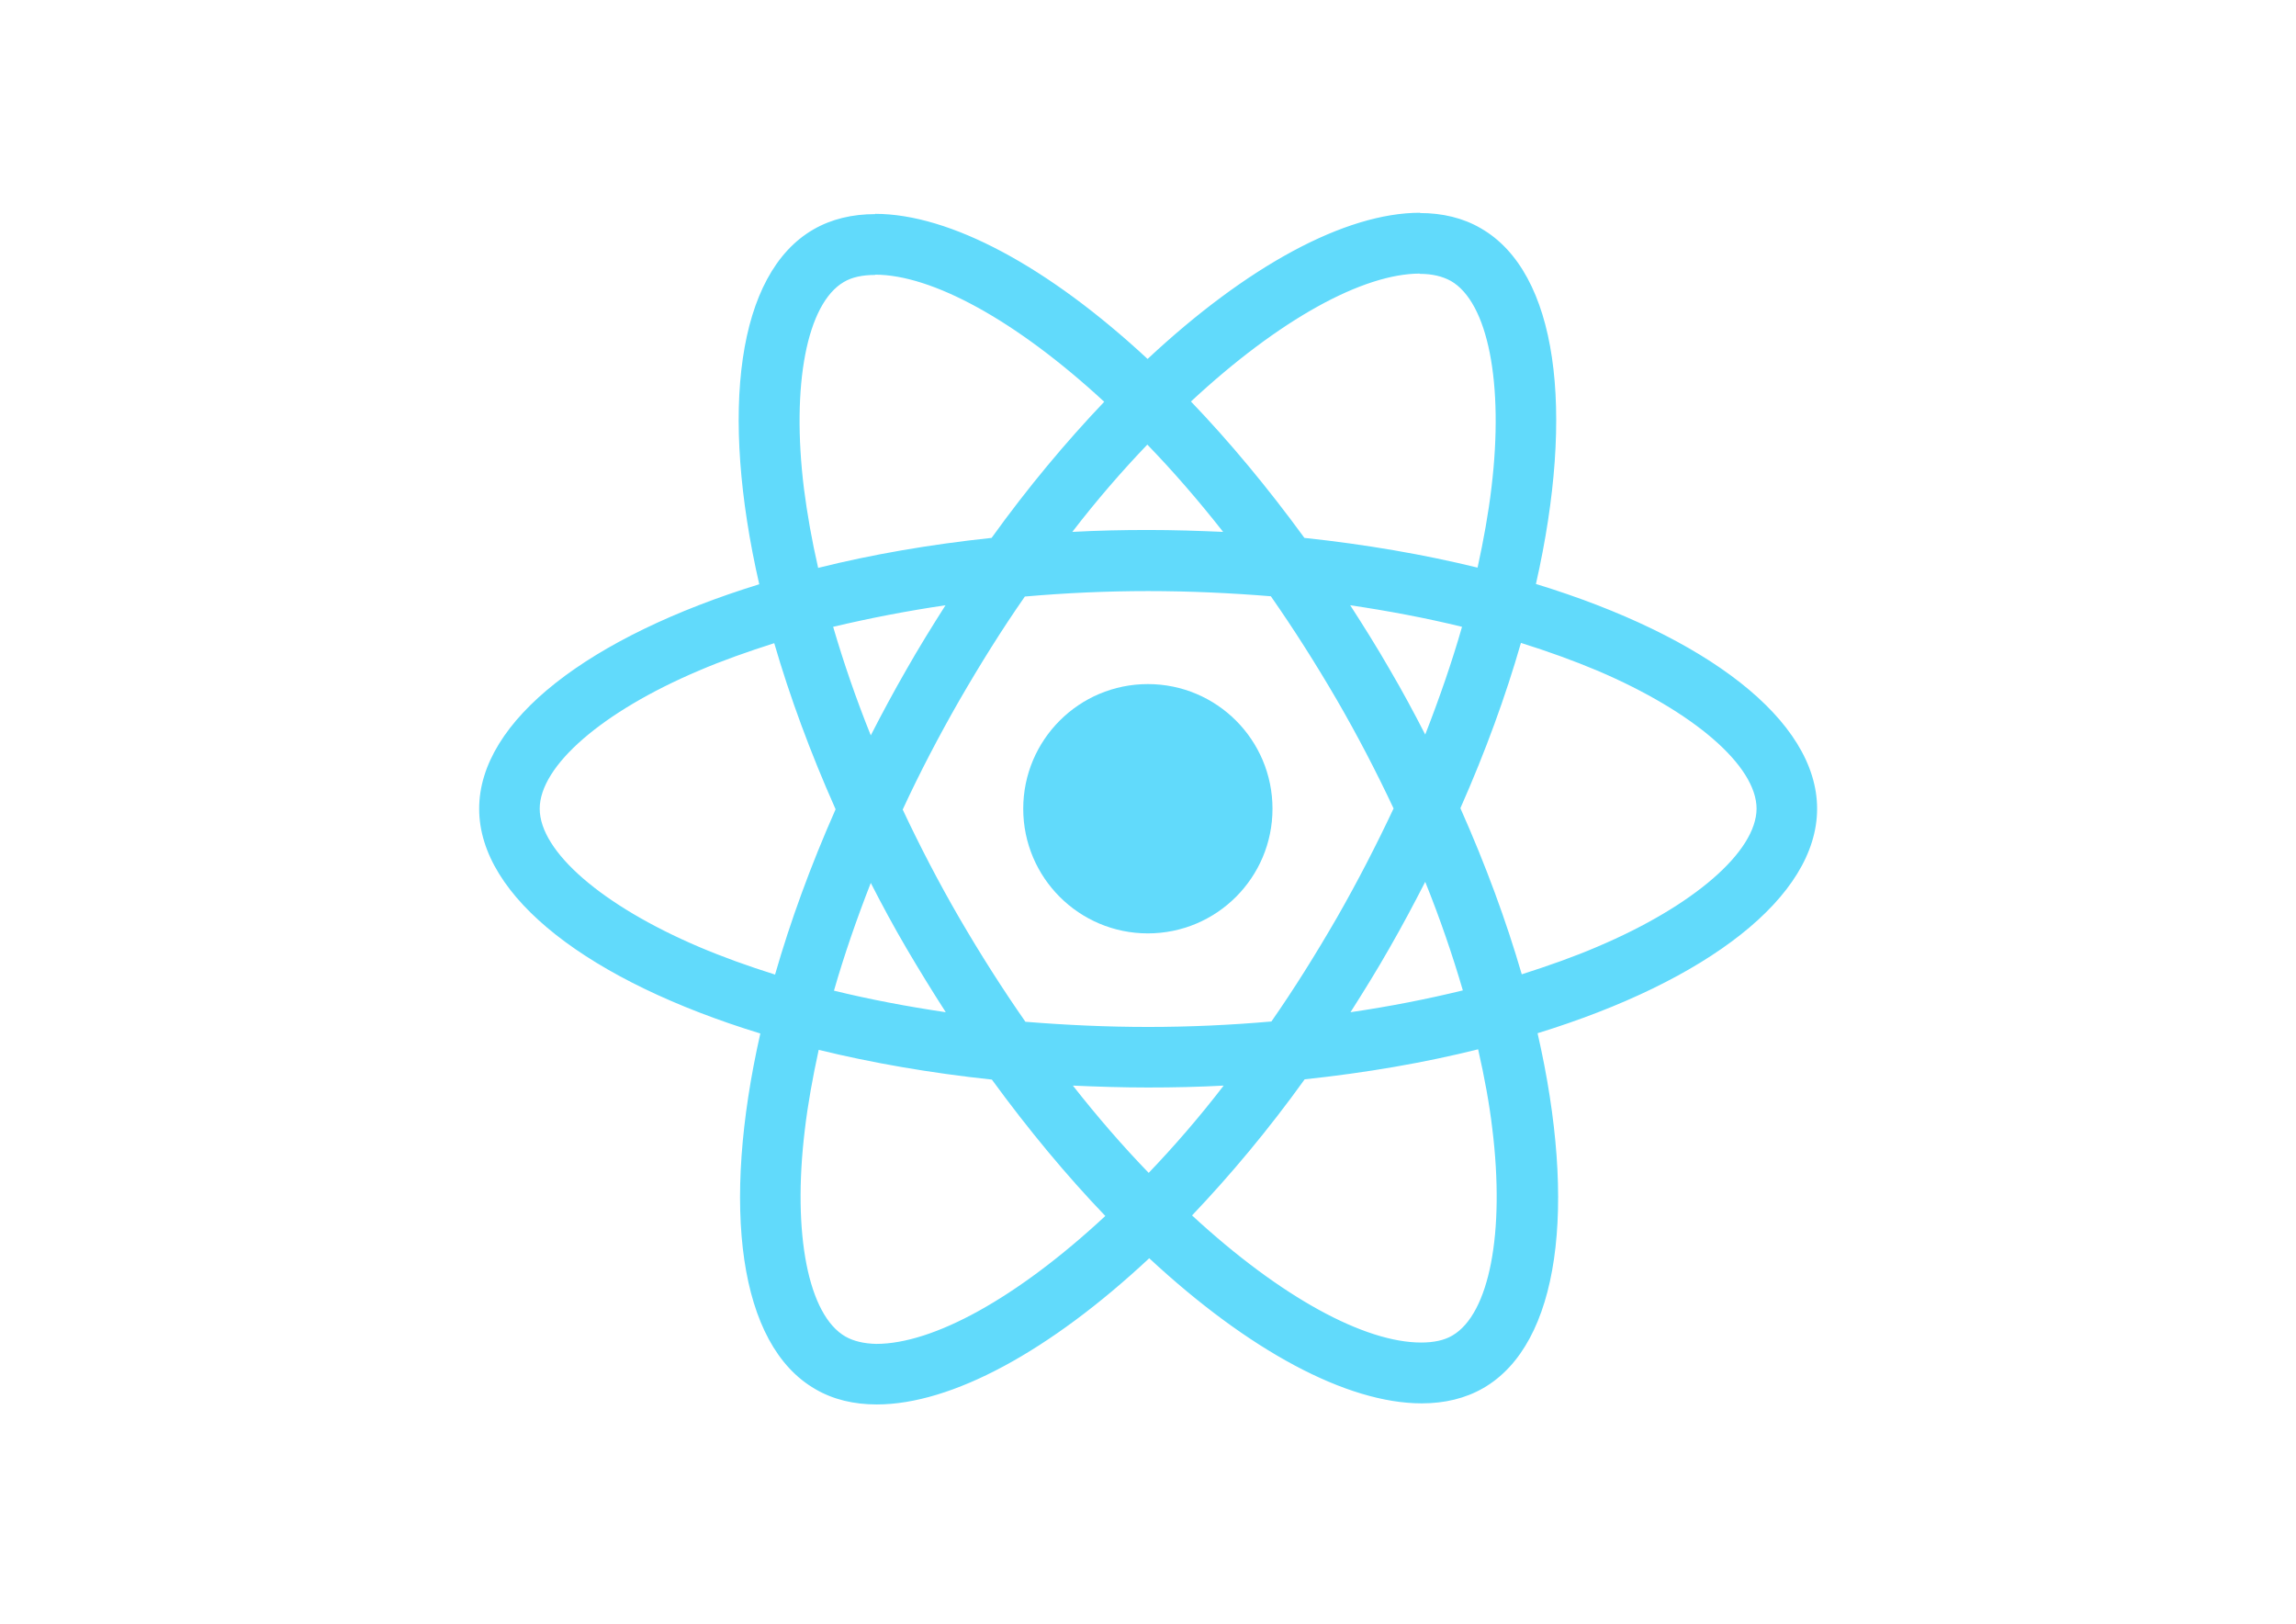
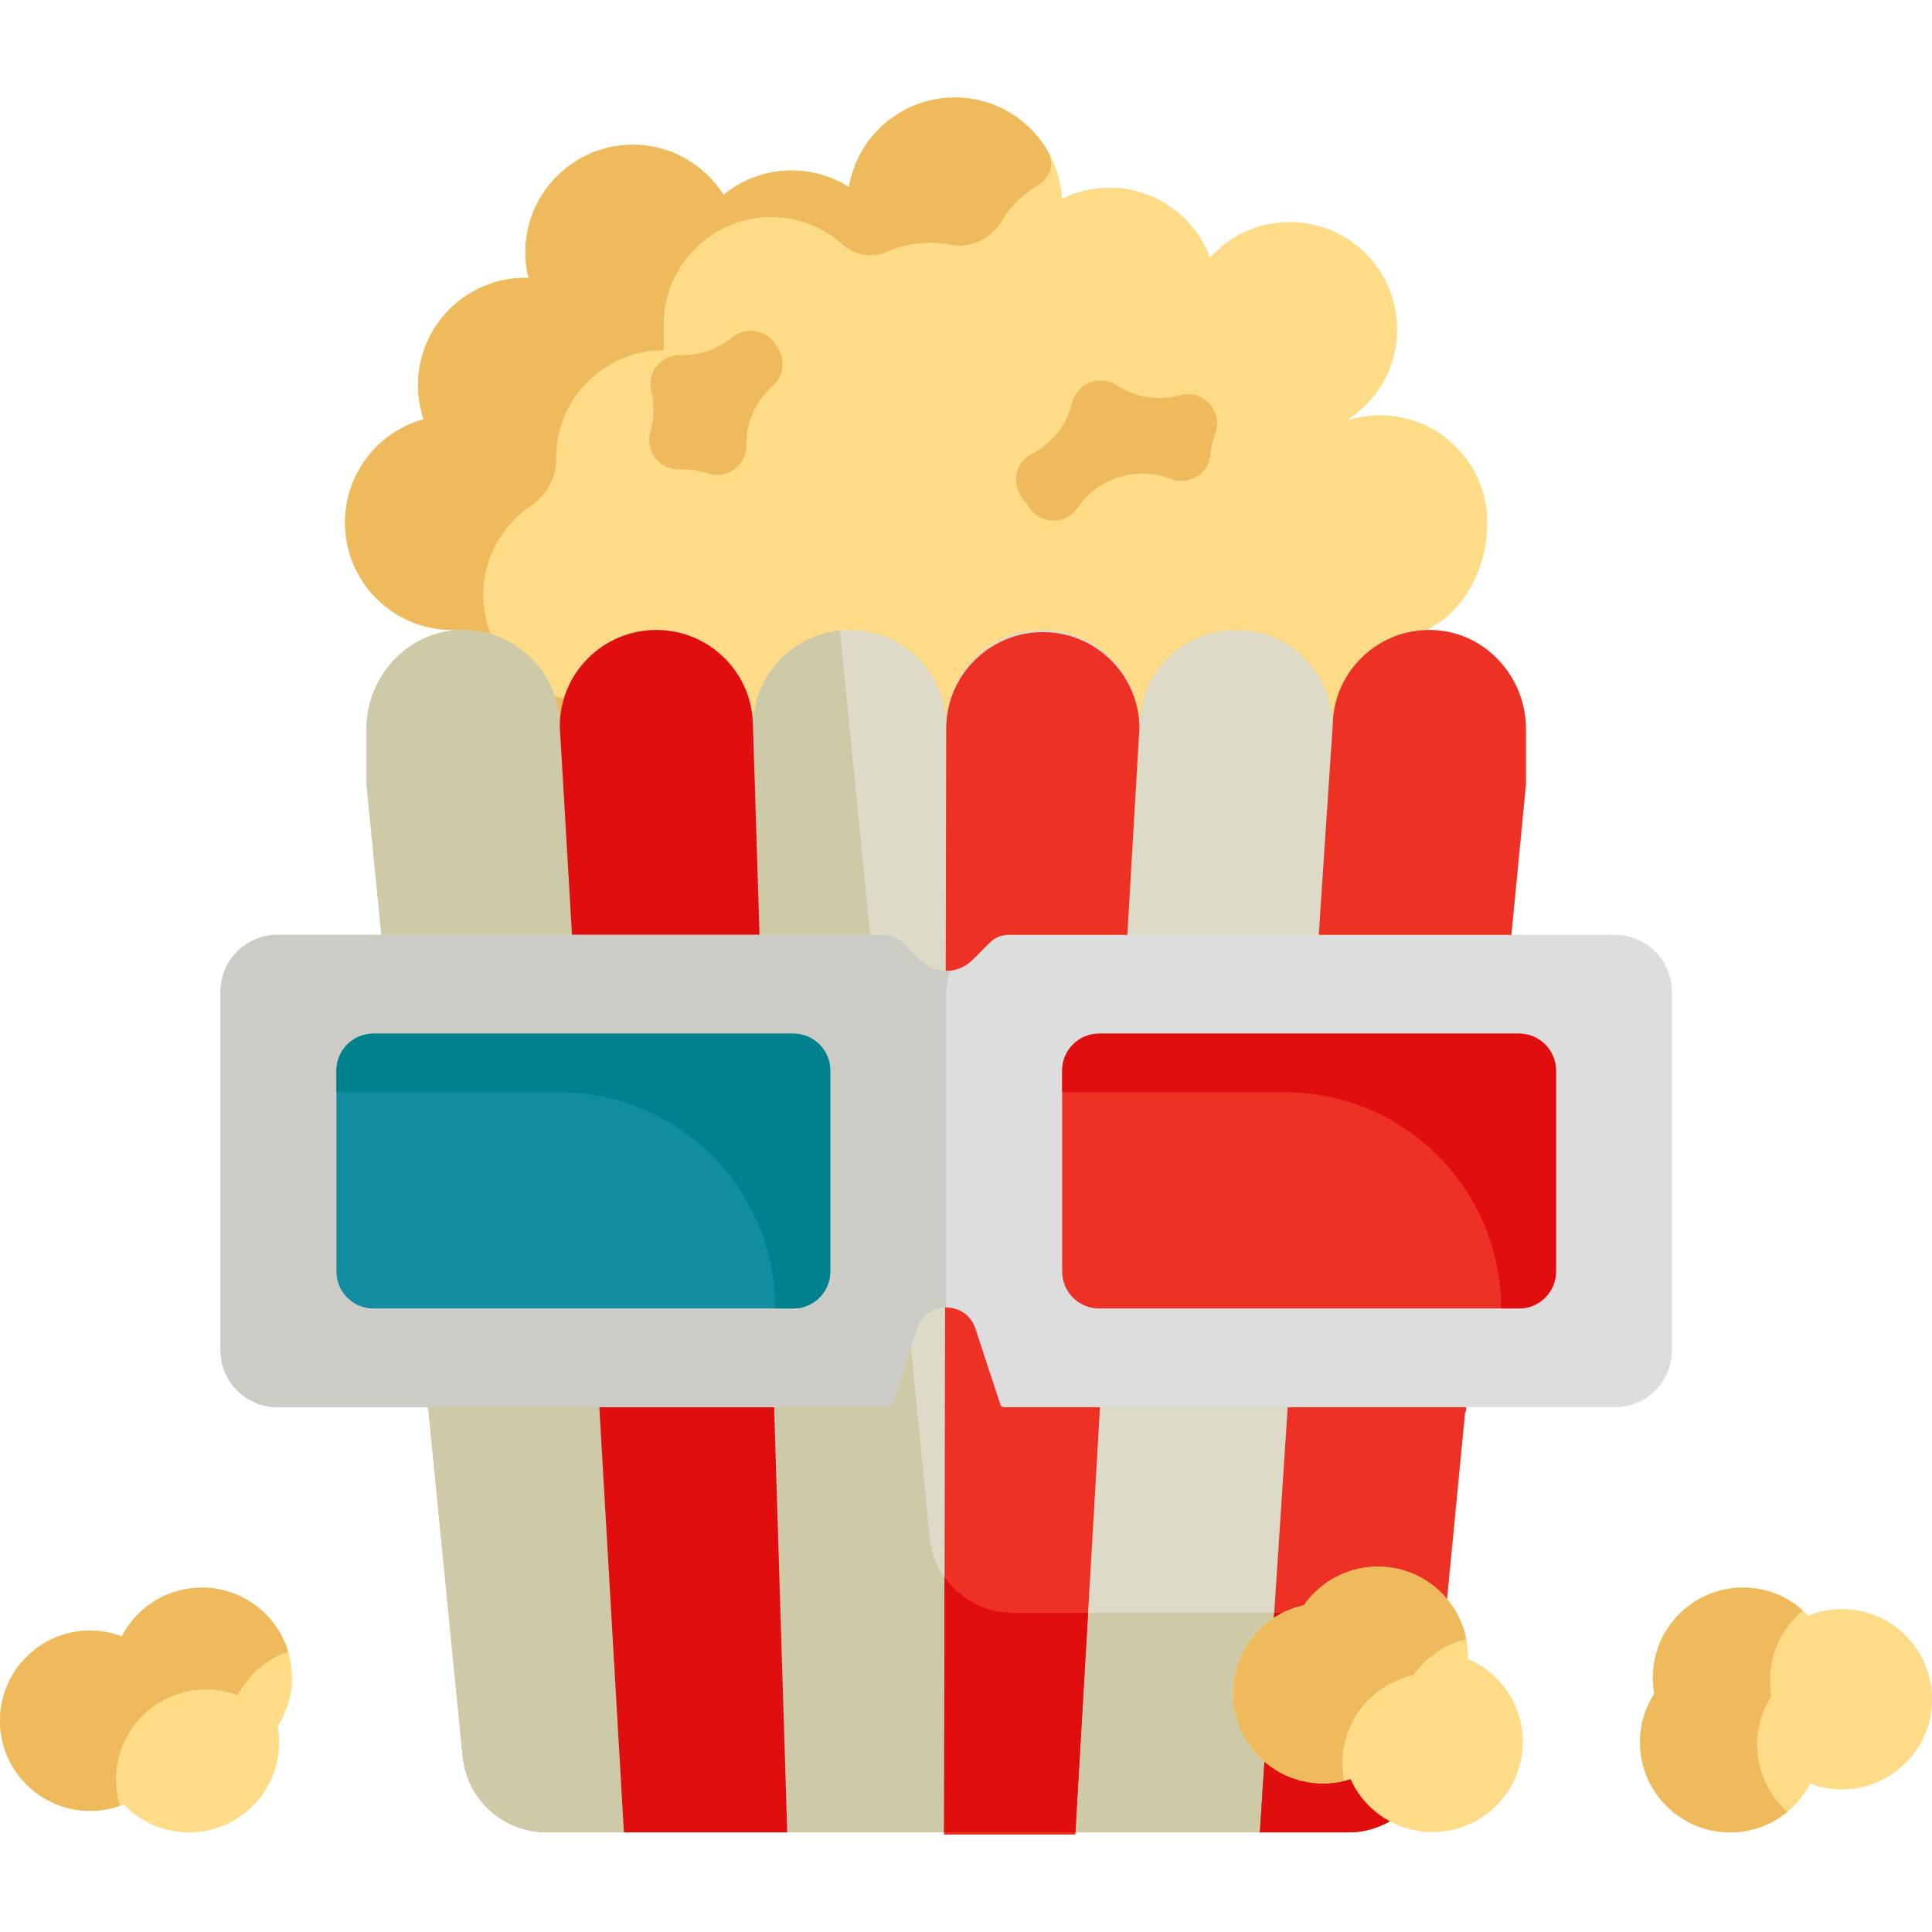
- <svg xmlns="http://www.w3.org/2000/svg" viewBox="0 0 841.9 595.3">
-   <g fill="#61DAFB">
-     <path d="M666.3 296.5c0-32.5-40.7-63.3-103.1-82.4 14.4-63.6 8-114.2-20.2-130.4-6.5-3.8-14.1-5.6-22.4-5.6v22.3c4.6 0 8.3.9 11.4 2.6 13.6 7.8 19.5 37.5 14.9 75.7-1.1 9.4-2.9 19.3-5.1 29.4-19.6-4.8-41-8.5-63.5-10.9-13.5-18.5-27.5-35.3-41.6-50 32.6-30.3 63.2-46.9 84-46.9V78c-27.5 0-63.5 19.6-99.9 53.6-36.4-33.8-72.4-53.2-99.9-53.2v22.3c20.7 0 51.4 16.5 84 46.6-14 14.7-28 31.4-41.3 49.9-22.6 2.4-44 6.1-63.6 11-2.3-10-4-19.7-5.2-29-4.7-38.2 1.1-67.9 14.6-75.8 3-1.8 6.9-2.6 11.5-2.6V78.5c-8.4 0-16 1.8-22.6 5.6-28.1 16.2-34.4 66.7-19.9 130.1-62.2 19.2-102.7 49.9-102.7 82.3 0 32.5 40.7 63.3 103.1 82.4-14.4 63.6-8 114.2 20.2 130.4 6.5 3.8 14.1 5.6 22.5 5.6 27.5 0 63.5-19.6 99.9-53.6 36.4 33.8 72.4 53.2 99.9 53.2 8.4 0 16-1.8 22.6-5.6 28.1-16.2 34.4-66.7 19.9-130.1 62-19.1 102.5-49.9 102.5-82.3zm-130.2-66.7c-3.7 12.9-8.3 26.2-13.5 39.5-4.1-8-8.4-16-13.1-24-4.6-8-9.5-15.8-14.4-23.4 14.2 2.1 27.9 4.7 41 7.9zm-45.8 106.5c-7.8 13.5-15.8 26.3-24.1 38.2-14.9 1.3-30 2-45.2 2-15.1 0-30.2-.7-45-1.9-8.3-11.9-16.4-24.6-24.2-38-7.6-13.1-14.5-26.4-20.8-39.8 6.2-13.4 13.2-26.8 20.7-39.9 7.8-13.5 15.8-26.3 24.1-38.2 14.9-1.3 30-2 45.2-2 15.1 0 30.2.7 45 1.9 8.3 11.9 16.4 24.6 24.2 38 7.6 13.1 14.5 26.4 20.8 39.8-6.3 13.4-13.2 26.8-20.7 39.9zm32.3-13c5.4 13.4 10 26.8 13.8 39.8-13.1 3.2-26.9 5.9-41.2 8 4.9-7.7 9.8-15.6 14.4-23.7 4.6-8 8.9-16.1 13-24.1zM421.2 430c-9.3-9.6-18.6-20.3-27.8-32 9 .4 18.2.7 27.5.7 9.4 0 18.7-.2 27.8-.7-9 11.7-18.3 22.4-27.5 32zm-74.4-58.9c-14.2-2.1-27.9-4.7-41-7.9 3.7-12.9 8.3-26.2 13.5-39.5 4.1 8 8.4 16 13.1 24 4.7 8 9.5 15.8 14.4 23.4zM420.7 163c9.3 9.6 18.6 20.3 27.8 32-9-.4-18.2-.7-27.5-.7-9.4 0-18.7.2-27.8.7 9-11.7 18.3-22.4 27.5-32zm-74 58.9c-4.9 7.7-9.8 15.6-14.4 23.7-4.6 8-8.9 16-13 24-5.4-13.4-10-26.8-13.8-39.8 13.1-3.1 26.9-5.8 41.2-7.9zm-90.5 125.2c-35.4-15.1-58.3-34.9-58.3-50.6 0-15.7 22.9-35.6 58.3-50.6 8.6-3.7 18-7 27.7-10.1 5.7 19.6 13.2 40 22.5 60.9-9.2 20.8-16.6 41.1-22.2 60.6-9.9-3.1-19.3-6.5-28-10.2zM310 490c-13.6-7.8-19.5-37.5-14.9-75.7 1.1-9.4 2.9-19.3 5.1-29.4 19.6 4.8 41 8.5 63.5 10.9 13.5 18.5 27.5 35.3 41.6 50-32.6 30.3-63.2 46.9-84 46.9-4.5-.1-8.3-1-11.3-2.7zm237.2-76.2c4.7 38.2-1.1 67.9-14.6 75.8-3 1.8-6.9 2.6-11.5 2.6-20.7 0-51.4-16.5-84-46.6 14-14.7 28-31.4 41.3-49.9 22.6-2.4 44-6.1 63.6-11 2.3 10.1 4.1 19.8 5.2 29.1zm38.5-66.7c-8.6 3.7-18 7-27.7 10.1-5.7-19.6-13.2-40-22.5-60.9 9.2-20.8 16.6-41.1 22.2-60.6 9.9 3.1 19.3 6.5 28.1 10.2 35.4 15.1 58.3 34.9 58.3 50.6-.1 15.7-23 35.6-58.4 50.6zM320.8 78.4z" />
-     <circle cx="420.9" cy="296.5" r="45.7" />
-     <path d="M520.5 78.1z" />
+ <svg xmlns="http://www.w3.org/2000/svg" version="1.1" id="Capa_1" x="0px" y="0px" viewBox="0 0 512 512" style="enable-background:new 0 0 512 512;" xml:space="preserve">
+   <path style="fill:#FDDB87;" d="M394.144,138.501c0,15.716-10.459,30.727-26.175,30.727v21.622H119.883v-23.898  c-15.716,0-28.451-12.734-28.451-28.451c0-13.064,8.809-24.069,20.815-27.403c-0.945-2.834-1.468-5.861-1.468-9.013  c0-15.716,12.734-28.451,28.451-28.451c0.285,0,0.558,0.011,0.83,0.023c-0.535-2.197-0.83-4.483-0.83-6.851  c0-15.716,12.734-28.451,28.451-28.451c10.14,0,19.027,5.303,24.069,13.281c4.905-4.028,11.187-6.452,18.037-6.452  c5.588,0,10.788,1.616,15.193,4.392c2.242-13.463,13.941-23.738,28.052-23.738c15.17,0,27.563,11.87,28.405,26.823  c3.789-1.867,8.046-2.925,12.564-2.925c12.211,0,22.635,7.704,26.663,18.516c5.201-5.781,12.745-9.411,21.133-9.411  c15.716,0,28.451,12.734,28.451,28.451c0,10.231-5.394,19.187-13.497,24.206c2.81-0.933,5.816-1.445,8.945-1.445  C381.41,110.051,394.144,122.785,394.144,138.501z" />
+   <path style="fill:#EFBA5B;" d="M156.523,190.849v-4.726c-15.716,0-28.451-12.734-28.451-28.451c0-9.846,5.003-18.523,12.608-23.627  c4.146-2.783,6.747-7.343,6.739-12.337l-0.001-0.453c0-15.716,12.734-28.451,28.451-28.451c0.285,0-0.236-6.774,0.23-10.441  c1.713-13.487,13.029-24.042,26.604-24.793c7.999-0.442,15.322,2.421,20.739,7.344c3.167,2.88,7.742,3.486,11.669,1.78  c3.466-1.506,7.293-2.341,11.316-2.341c1.863,0,3.682,0.179,5.443,0.522c5.283,1.026,10.656-1.495,13.438-6.102  c2.453-4.061,5.892-7.46,9.988-9.863c3.105-1.822,4.137-5.821,2.324-8.932c-4.929-8.457-14.091-14.143-24.588-14.143  c-14.111,0-25.81,10.276-28.052,23.74c-4.404-2.776-9.605-4.392-15.193-4.392c-6.851,0-13.133,2.424-18.037,6.452  c-5.311-8.404-14.893-13.841-25.708-13.234c-13.573,0.761-24.879,11.323-26.584,24.81c-0.462,3.661-0.198,7.155,0.603,10.445  c-0.273-0.011-0.547-0.023-0.83-0.023c-15.716,0-28.451,12.734-28.451,28.451c0,3.152,0.524,6.179,1.468,9.013  c-12.006,3.334-20.815,14.339-20.815,27.404c0,15.716,12.734,28.451,28.451,28.451v23.898h36.64V190.849z" />
+   <path style="fill:#DDDBC7;" d="M404.386,193.171v14.748l-3.676,37.918L388.454,374.07l-0.194,0.273l-8.797,90.928  c-1.024,11.506-10.652,20.325-22.203,20.325H144.782c-11.54,0-21.167-8.796-22.203-20.291l-8.979-90.768l-12.677-128.221  l-3.801-38.397v-14.748c0-13.884,10.8-25.707,24.672-26.209c14.567-0.513,26.539,11.142,26.539,25.594  c0-14.146,11.459-25.605,25.605-25.605c14.146,0,25.605,11.46,25.605,25.605c0-14.146,11.459-25.605,25.605-25.605  c14.146,0,25.605,11.46,25.605,25.605c0-14.146,11.459-25.605,25.605-25.605s25.605,11.46,25.605,25.605  c0-14.146,11.46-25.605,25.605-25.605c14.146,0,25.605,11.46,25.605,25.605c0-14.453,11.972-26.106,26.539-25.594  C393.586,167.464,404.386,179.288,404.386,193.171z" />
+   <path style="fill:#CEC9A7;" d="M268.537,427.422c-11.54,0-21.167-8.797-22.203-20.291l-8.979-90.768l-12.677-128.22l-2.085-21.065  c-12.944,1.282-23.048,12.196-23.048,25.477c0-14.146-11.46-25.605-25.605-25.605s-25.605,11.459-25.605,25.605  c0-14.452-11.972-26.106-26.539-25.594c-13.873,0.5-24.672,12.325-24.672,26.209v14.749l3.801,38.396l12.677,128.22l8.979,90.768  c1.035,11.494,10.663,20.291,22.203,20.291h212.479c11.551,0,21.179-8.82,22.203-20.325l3.661-37.847L268.537,427.422  L268.537,427.422z" />
+   <path style="fill:#ED3124;" d="M357.261,485.595c11.551,0,21.179-8.82,22.203-20.325l8.797-90.928l0.194-0.273l12.257-128.231  l3.676-37.918v-14.748c0-13.884-10.799-25.707-24.672-26.209c-14.567-0.512-26.539,11.142-26.539,25.594  c0-1.844-19.311,293.038-19.311,293.038L357.261,485.595L357.261,485.595z" />
+   <g>
+     <path style="fill:#E00E0E;" d="M383.125,427.422h-45.448c-2.243,34.212-3.812,58.172-3.812,58.172h23.396   c3.61,0,7.032-0.861,10.062-2.397c2.424-1.228,4.598-2.888,6.416-4.883c3.182-3.491,5.277-8.012,5.725-13.044L383.125,427.422z" />
+     <path style="fill:#E00E0E;" d="M165.342,485.595h43.28c0,0-9.079-295.008-9.079-293.038c0-14.145-11.46-25.605-25.605-25.605   s-25.605,11.46-25.605,25.605C148.333,190.925,165.342,485.595,165.342,485.595z" />
  </g>
+   <path style="fill:#ED3124;" d="M284.956,486.164h-34.771c0,0,0.569-295.008,0.569-293.038c0-14.145,11.46-25.605,25.605-25.605  c14.145,0,25.605,11.46,25.605,25.605C301.964,191.493,284.956,486.164,284.956,486.164z" />
+   <path style="fill:#E00E0E;" d="M250.317,417.944c-0.07,36.271-0.123,63.47-0.131,67.651h34.803c0.22-3.809,1.542-26.712,3.36-58.172  h-19.812C261.041,427.422,254.368,423.697,250.317,417.944z" />
+   <path style="fill:#DDDDDD;" d="M443.078,262.818v95.047c0,8.319-6.748,15.067-15.067,15.067H266.106  c-0.387,0-0.751-0.217-0.945-0.558l-6.669-20.279c-2.458-7.465-13.019-7.465-15.477,0l-6.669,20.279  c-0.194,0.341-0.558,0.558-0.945,0.558H73.498c-8.319,0-15.067-6.748-15.067-15.067v-95.047c0-8.319,6.748-15.067,15.067-15.067  h160.733c1.878,0,3.687,0.751,5.007,2.082l4.552,4.575c3.847,3.858,10.082,3.858,13.929,0l4.552-4.575  c1.32-1.331,3.129-2.082,5.007-2.082h160.733C436.33,247.751,443.078,254.499,443.078,262.818z" />
+   <path style="fill:#CCCBC6;" d="M250.754,262.818c0-1.974,0.391-3.854,1.081-5.582c-2.868,0.316-5.847-0.623-8.046-2.828  l-4.552-4.575c-1.32-1.331-3.129-2.083-5.007-2.083H73.498c-8.319,0-15.067,6.748-15.067,15.067v95.047  c0,8.319,6.748,15.067,15.067,15.067h161.905c0.387,0,0.751-0.216,0.945-0.558l6.669-20.279c1.229-3.732,4.483-5.599,7.738-5.599  V262.818z" />
+   <path style="fill:#128CA0;" d="M220.028,283.723v53.236c0,5.417-4.381,9.799-9.799,9.799H98.954c-5.417,0-9.798-4.381-9.798-9.799  v-53.236c0-5.417,4.381-9.799,9.798-9.799h111.275C215.646,273.924,220.028,278.306,220.028,283.723z" />
+   <path style="fill:#ED3124;" d="M412.352,283.723v53.236c0,5.417-4.381,9.799-9.799,9.799H291.279c-5.417,0-9.798-4.381-9.798-9.799  v-53.236c0-5.417,4.381-9.799,9.798-9.799h111.275C407.971,273.924,412.352,278.306,412.352,283.723z" />
+   <path style="fill:#00818E;" d="M210.229,273.924H98.954c-5.411,0-9.799,4.387-9.799,9.799v5.735h59.029  c31.646,0,57.299,25.654,57.299,57.299l0,0h4.744c5.411,0,9.798-4.387,9.798-9.798v-53.236  C220.028,278.312,215.641,273.924,210.229,273.924z" />
+   <path style="fill:#E00E0E;" d="M402.554,273.924H291.279c-5.411,0-9.798,4.387-9.798,9.798v5.735h59.029  c31.646,0,57.299,25.654,57.299,57.299l0,0h4.744c5.411,0,9.798-4.387,9.798-9.798v-53.236  C412.352,278.312,407.965,273.924,402.554,273.924z" />
+   <path style="fill:#EFBA5B;" d="M279.171,137.967c-0.062,0-0.123-0.001-0.185-0.002c-2.624-0.063-5.037-1.451-6.409-3.688  c-0.473-0.772-1.009-1.525-1.589-2.24c-1.472-1.809-2.048-4.186-1.57-6.468c0.479-2.281,1.961-4.227,4.036-5.293  c5.374-2.762,9.268-7.695,10.683-13.536c0.592-2.445,2.337-4.45,4.678-5.374c2.342-0.924,4.986-0.651,7.087,0.731  c3.377,2.218,7.302,3.391,11.351,3.391c1.851,0,3.704-0.251,5.503-0.746c2.811-0.768,5.816,0.102,7.775,2.259  c1.96,2.157,2.539,5.232,1.502,7.956c-0.668,1.752-1.093,3.592-1.262,5.469c-0.219,2.425-1.567,4.604-3.637,5.883  c-2.07,1.28-4.621,1.512-6.887,0.623c-2.412-0.944-4.952-1.423-7.545-1.423c-6.861,0-13.266,3.393-17.138,9.077  C284.12,136.705,281.725,137.967,279.171,137.967z M190.046,125.873c-0.832,0-1.669-0.134-2.477-0.408  c-2.412-0.816-4.959-1.167-7.476-1.07c-2.481,0.107-4.87-1.007-6.403-2.968c-1.533-1.962-2.027-4.542-1.328-6.932  c0.555-1.899,0.836-3.857,0.836-5.824c0-1.677-0.205-3.357-0.61-4.994c-0.581-2.347-0.03-4.831,1.488-6.713  c1.518-1.881,3.835-2.939,6.245-2.875l0.27,0.009c0.113,0.004,0.227,0.009,0.341,0.009c4.85,0,9.391-1.623,13.133-4.696  c1.714-1.408,3.952-2.013,6.142-1.658c2.191,0.354,4.123,1.631,5.307,3.507c0.164,0.26,0.333,0.516,0.507,0.767  c2.242,3.224,1.712,7.616-1.231,10.214c-4.448,3.926-7.005,9.565-7.019,15.479l0.008,0.321c0.031,2.509-1.157,4.877-3.187,6.352  C193.255,125.368,191.659,125.873,190.046,125.873z" />
+   <path style="fill:#FDDB87;" d="M488.102,426.419c13.201,0,23.898,10.697,23.898,23.898c0,13.201-10.697,23.898-23.898,23.898  c-2.948,0-5.769-0.558-8.376-1.537c-3.983,7.67-11.972,12.917-21.213,12.917c-13.201,0-23.898-10.697-23.898-23.898  c0-4.757,1.411-9.173,3.801-12.905c-0.239-1.354-0.387-2.742-0.387-4.166c0-13.201,10.697-23.898,23.898-23.898  c6.805,0,12.928,2.857,17.275,7.42C481.957,427.044,484.961,426.419,488.102,426.419z" />
+   <path style="fill:#EFBA5B;" d="M465.671,462.296c0-4.757,1.411-9.173,3.801-12.905c-0.239-1.354-0.387-2.742-0.387-4.165  c0-7.426,3.385-14.06,8.697-18.443c-4.215-3.758-9.759-6.055-15.855-6.055c-13.201,0-23.898,10.697-23.898,23.898  c0,1.422,0.147,2.811,0.387,4.166c-2.39,3.732-3.801,8.149-3.801,12.905c0,13.201,10.697,23.898,23.898,23.898  c5.768,0,11.049-2.045,15.172-5.448C468.77,475.771,465.671,469.398,465.671,462.296z" />
+   <path style="fill:#FDDB87;" d="M396.54,444.713c9.335,9.335,9.335,24.462,0,33.797c-9.335,9.335-24.462,9.335-33.797,0  c-2.084-2.084-3.685-4.474-4.836-7.009c-8.24,2.607-17.599,0.668-24.132-5.866c-9.335-9.335-9.335-24.462,0-33.797  c3.363-3.363,7.483-5.488,11.813-6.438c0.789-1.126,1.666-2.213,2.671-3.219c9.335-9.335,24.462-9.335,33.797,0  c4.812,4.812,7.121,11.161,6.969,17.462C391.751,440.809,394.318,442.491,396.54,444.713z" />
+   <path style="fill:#EFBA5B;" d="M362.761,450.363c3.363-3.363,7.483-5.488,11.813-6.438c0.789-1.126,1.666-2.213,2.671-3.219  c3.236-3.237,7.175-5.324,11.322-6.316c-0.883-4.472-3.045-8.741-6.513-12.209c-9.335-9.335-24.462-9.335-33.797,0  c-1.006,1.006-1.883,2.093-2.671,3.219c-4.33,0.95-8.45,3.073-11.813,6.438c-9.335,9.335-9.335,24.462,0,33.797  c6.095,6.095,14.647,8.189,22.458,6.326C354.719,464.391,356.891,456.232,362.761,450.363z" />
+   <path style="fill:#FDDB87;" d="M77.385,444.626c0,4.757-1.411,9.173-3.801,12.905c0.239,1.354,0.387,2.742,0.387,4.166  c0,13.201-10.697,23.898-23.898,23.898c-6.805,0-12.928-2.857-17.275-7.419c-2.754,1.104-5.758,1.73-8.899,1.73  C10.697,479.906,0,469.207,0,456.007s10.697-23.898,23.898-23.898c2.948,0,5.769,0.558,8.376,1.537  c3.983-7.67,11.972-12.917,21.213-12.917C66.688,420.728,77.385,431.426,77.385,444.626z" />
+   <path style="fill:#EFBA5B;" d="M30.737,471.617c0-13.201,10.697-23.898,23.898-23.898c2.948,0,5.769,0.558,8.376,1.537  c2.793-5.378,7.561-9.556,13.344-11.578c-2.976-9.809-12.085-16.948-22.869-16.948c-9.241,0-17.23,5.246-21.213,12.917  c-2.606-0.979-5.428-1.537-8.376-1.537C10.697,432.109,0,442.806,0,456.007c0,13.201,10.697,23.898,23.898,23.898  c2.753,0,5.401-0.482,7.867-1.343C31.099,476.364,30.737,474.033,30.737,471.617z" />
+   <g>
+ </g>
+   <g>
+ </g>
+   <g>
+ </g>
+   <g>
+ </g>
+   <g>
+ </g>
+   <g>
+ </g>
+   <g>
+ </g>
+   <g>
+ </g>
+   <g>
+ </g>
+   <g>
+ </g>
+   <g>
+ </g>
+   <g>
+ </g>
+   <g>
+ </g>
+   <g>
+ </g>
+   <g>
+ </g>
</svg>
